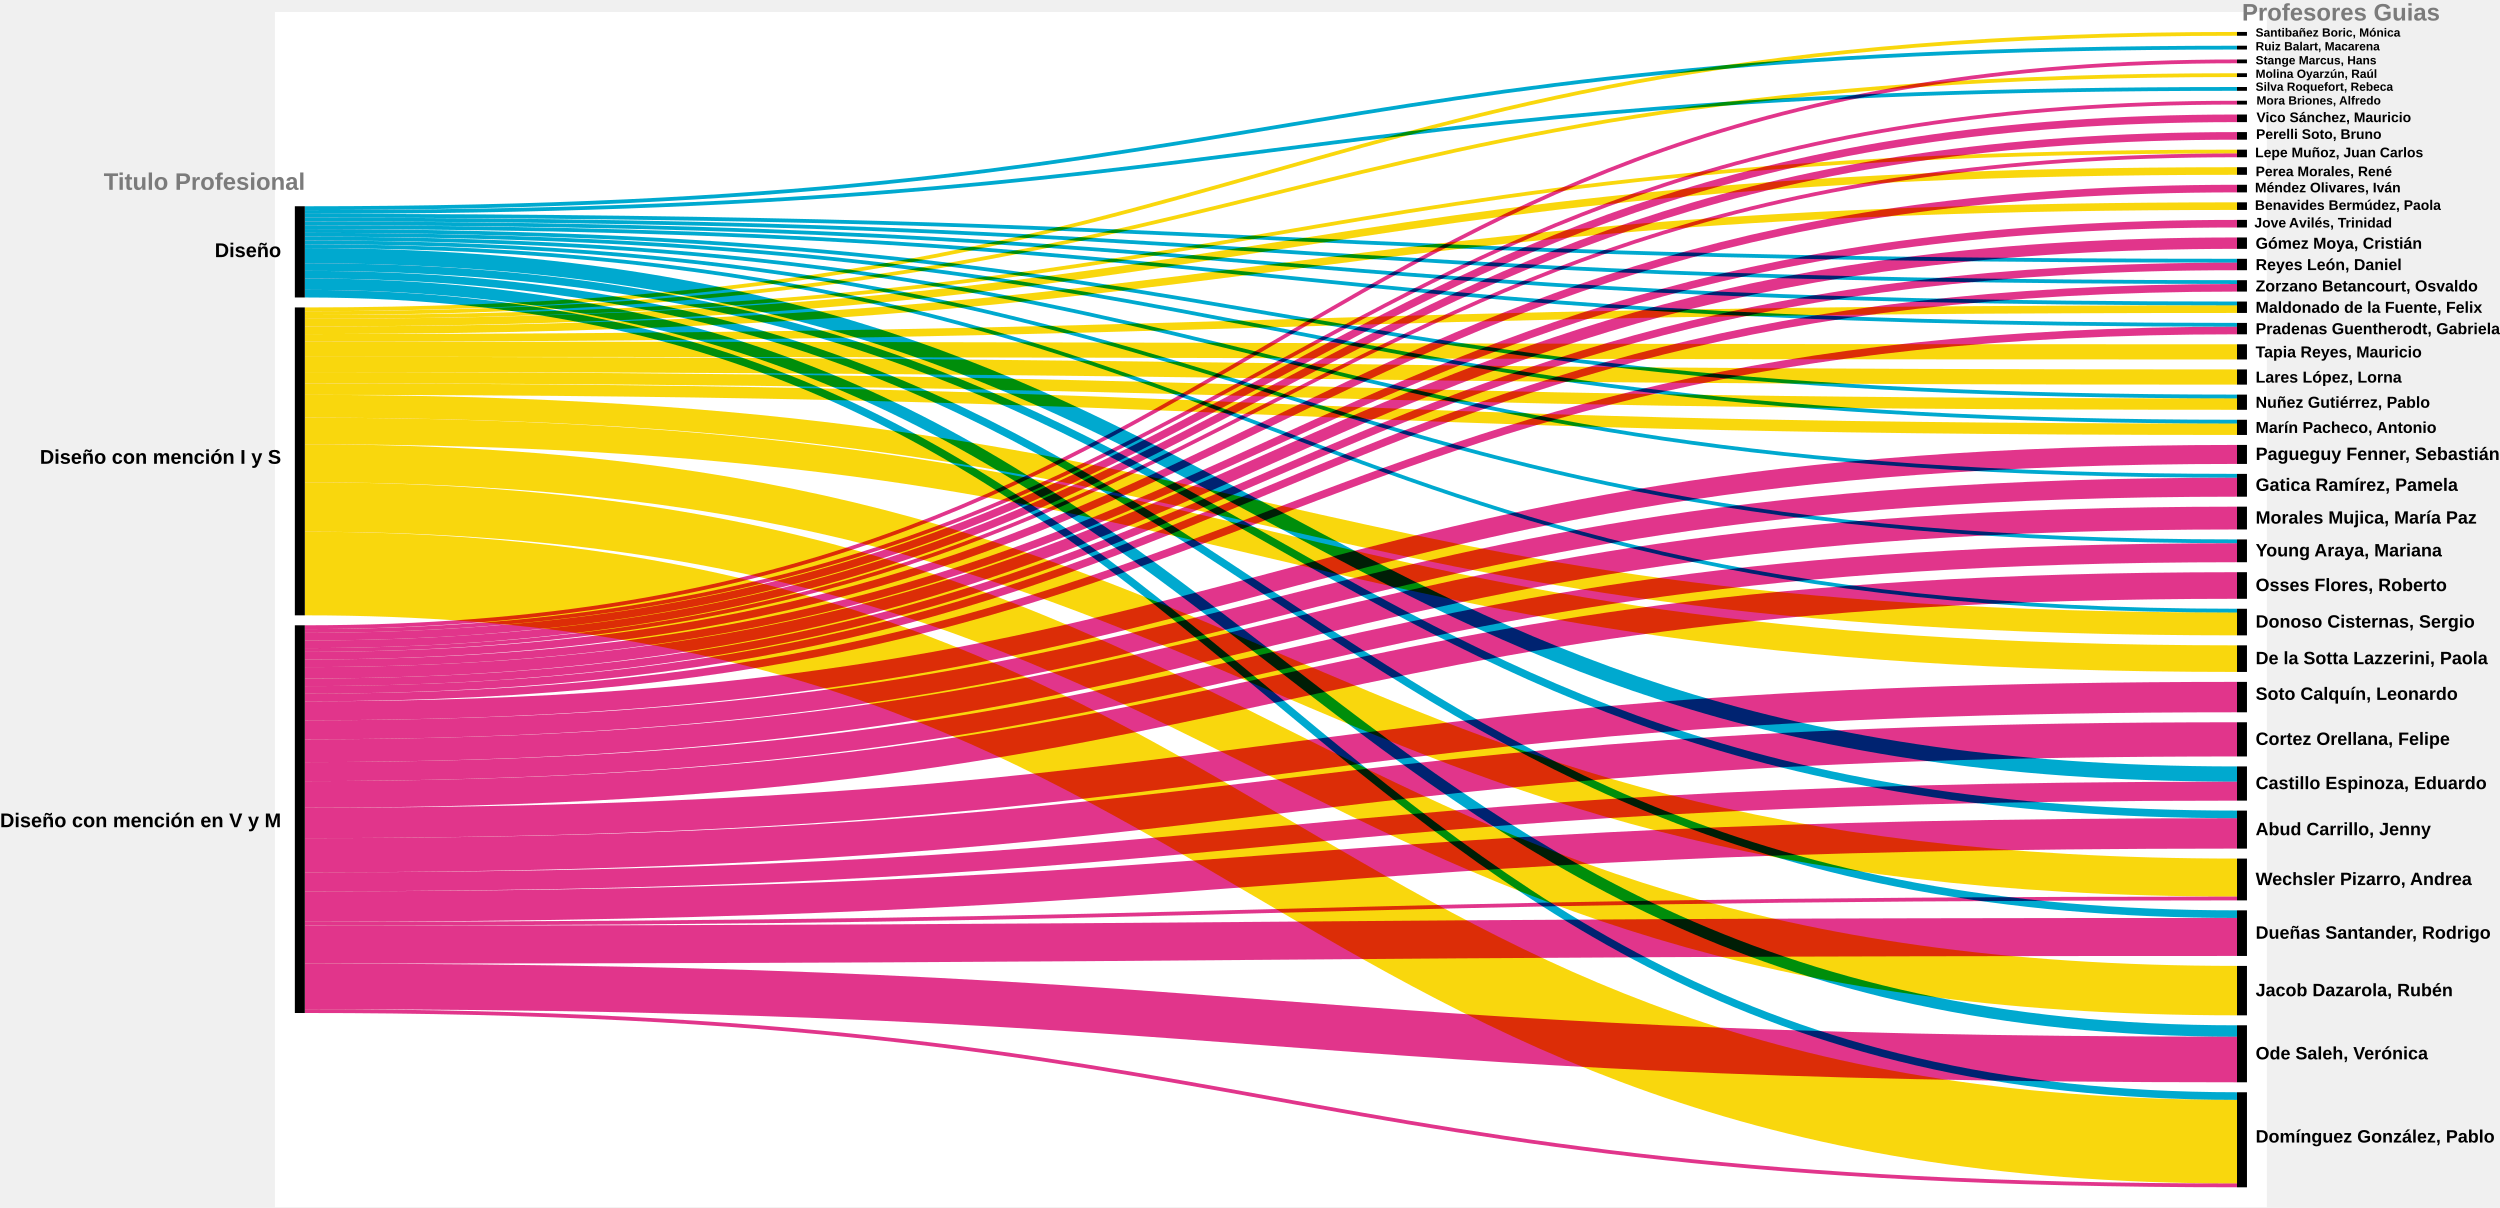
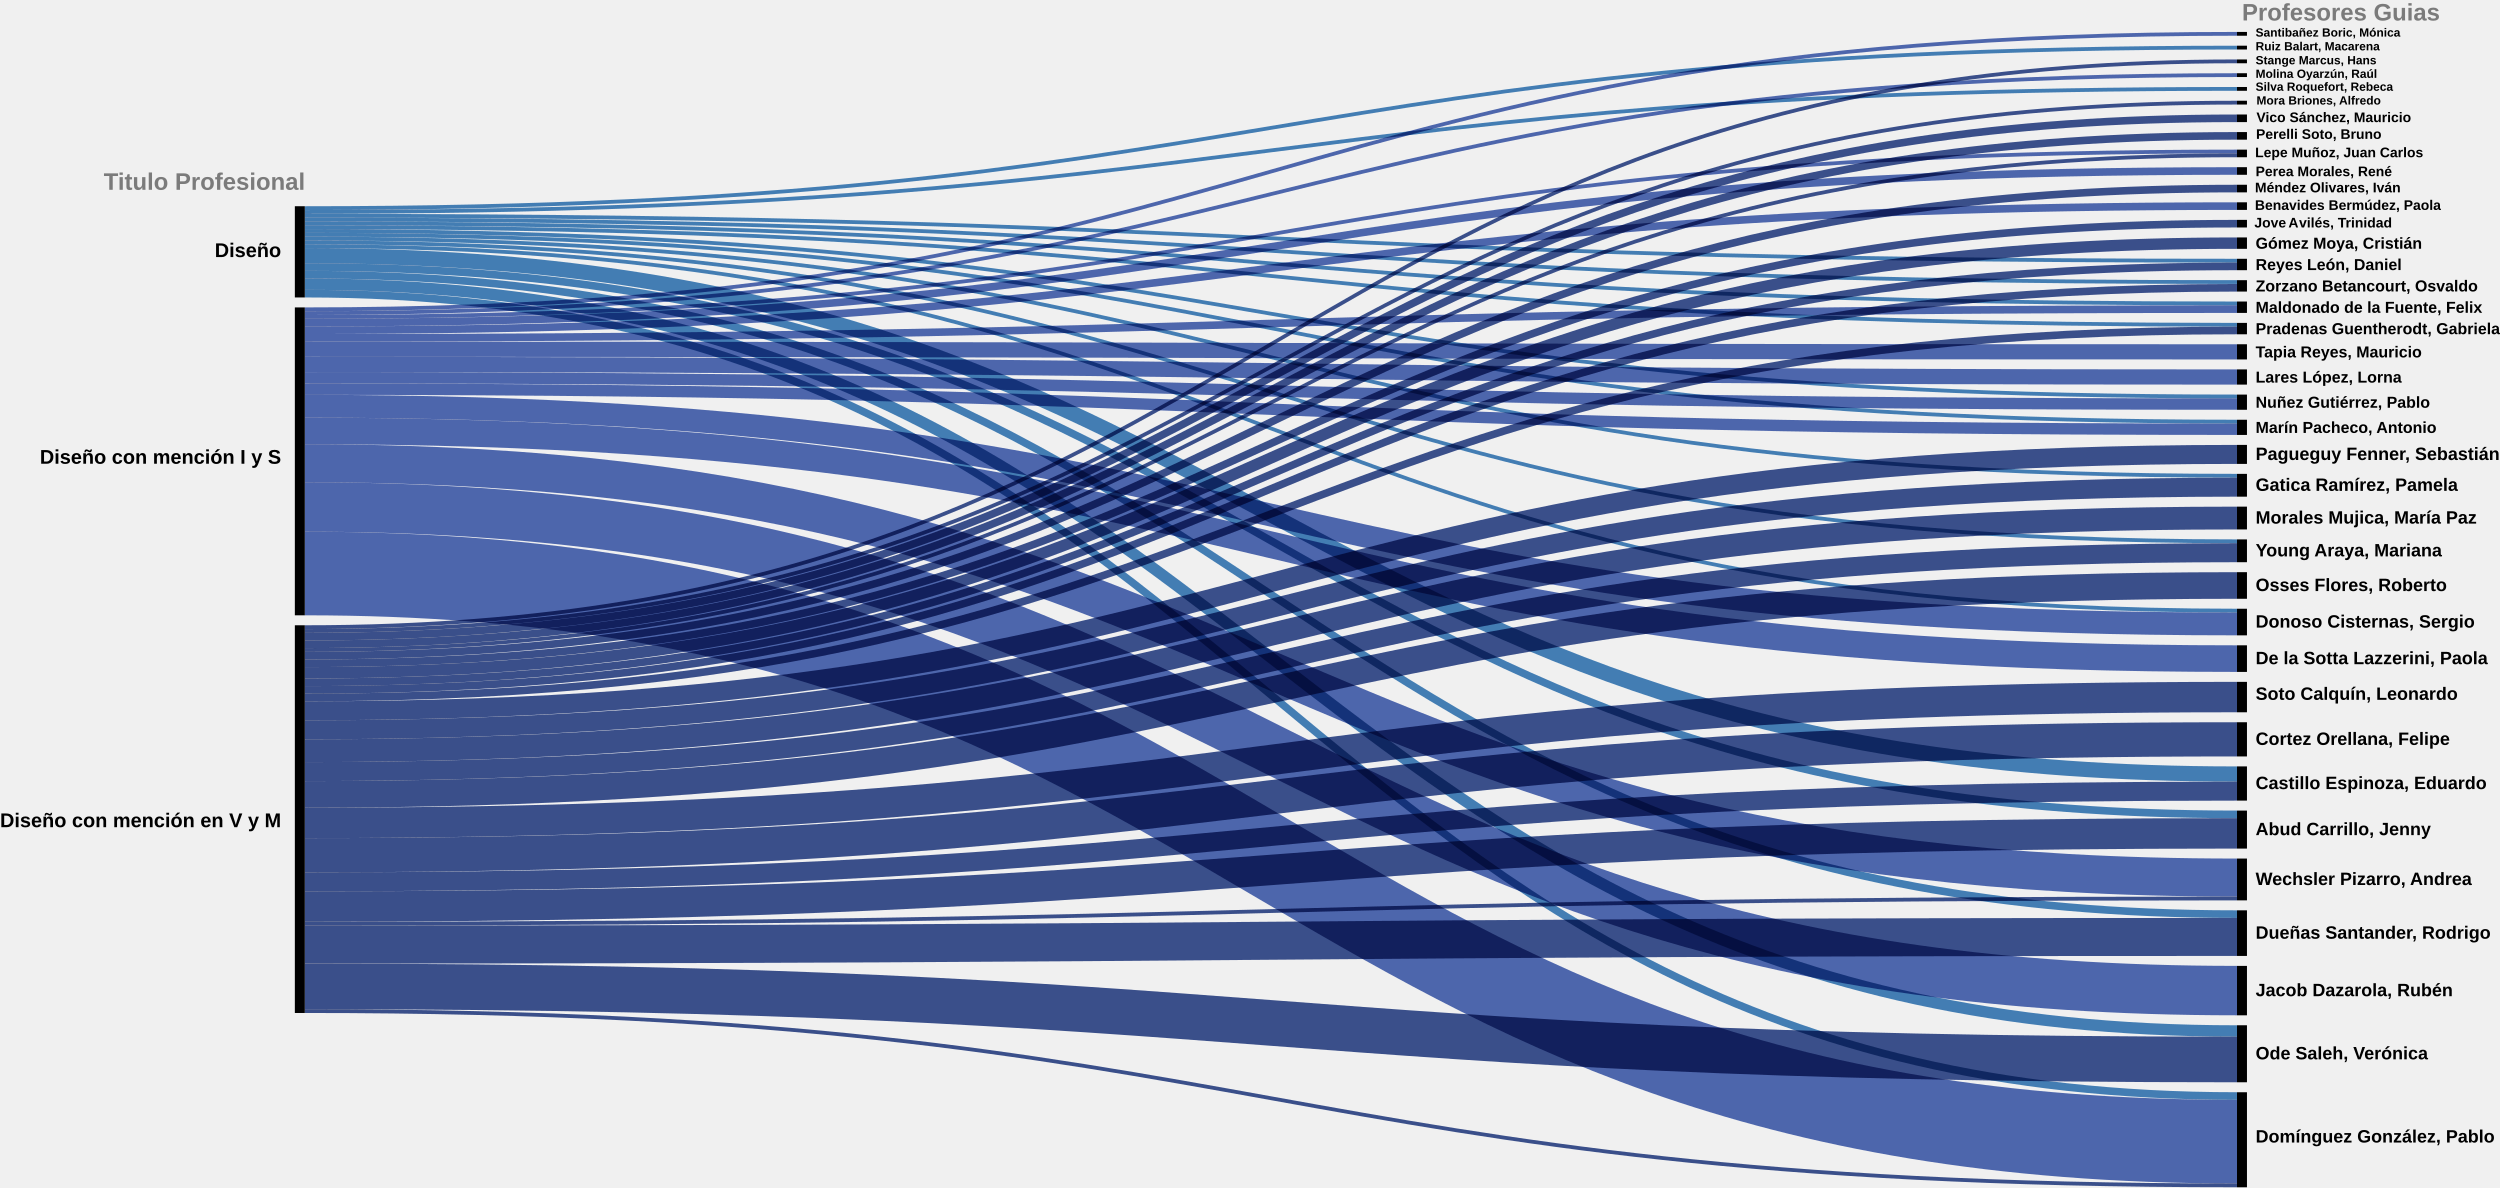
- <svg xmlns="http://www.w3.org/2000/svg" viewBox="0 0 1255.05 606.04">
+ <svg xmlns="http://www.w3.org/2000/svg" viewBox="0 0 1255.05 596.04">
  <defs>
    <style>
-       .cls-1 {
-         letter-spacing: -.02em;
-       }
- 
-       .cls-2, .cls-3, .cls-4, .cls-5, .cls-6, .cls-7, .cls-8, .cls-9, .cls-10, .cls-11, .cls-12, .cls-13, .cls-14, .cls-15, .cls-16, .cls-17, .cls-18, .cls-19, .cls-20, .cls-21, .cls-22, .cls-23, .cls-24 {
+       .cls-1, .cls-2, .cls-3, .cls-4, .cls-5, .cls-6, .cls-7, .cls-8, .cls-9, .cls-10, .cls-11, .cls-12, .cls-13, .cls-14, .cls-15, .cls-16, .cls-17, .cls-18, .cls-19, .cls-20, .cls-21, .cls-22, .cls-23 {
        fill: none;
      }

-       .cls-2, .cls-3, .cls-6, .cls-7, .cls-9, .cls-10, .cls-12, .cls-14, .cls-17, .cls-20 {
-         stroke: #e1358b;
-       }
- 
-       .cls-2, .cls-11, .cls-23 {
+       .cls-1, .cls-2, .cls-5, .cls-9, .cls-10, .cls-11, .cls-12, .cls-14, .cls-15, .cls-20 {
+         stroke: #3a4f8a;
+       }
+ 
+       .cls-1, .cls-21 {
+         stroke-width: 19.08px;
+       }
+ 
+       .cls-2, .cls-6, .cls-22 {
        stroke-width: 1.91px;
      }

-       .cls-3, .cls-24 {
-         stroke-width: 19.08px;
-       }
- 
-       .cls-25 {
-         font-size: 8px;
-       }
- 
-       .cls-25, .cls-26, .cls-27, .cls-28, .cls-29, .cls-30 {
-         fill: #000;
-       }
- 
-       .cls-25, .cls-27, .cls-28, .cls-31, .cls-29, .cls-30 {
+       .cls-24 {
+         letter-spacing: -.04em;
+       }
+ 
+       .cls-24, .cls-25, .cls-26, .cls-27, .cls-28, .cls-29, .cls-30, .cls-31, .cls-32, .cls-33, .cls-34, .cls-35, .cls-36, .cls-37, .cls-38, .cls-39, .cls-40, .cls-41 {
+         isolation: isolate;
+       }
+ 
+       .cls-24, .cls-25, .cls-26, .cls-27, .cls-28, .cls-29, .cls-30, .cls-31, .cls-32, .cls-33, .cls-34, .cls-35, .cls-36, .cls-37, .cls-38, .cls-39, .cls-41 {
        font-family: Arial-BoldMT, Arial;
        font-weight: 700;
      }

-       .cls-25, .cls-27, .cls-28, .cls-31, .cls-29, .cls-30, .cls-32 {
-         isolation: isolate;
-       }
- 
-       .cls-4, .cls-8, .cls-13, .cls-15, .cls-18, .cls-21, .cls-22, .cls-23, .cls-24 {
-         stroke: #f9d70d;
-       }
- 
-       .cls-4, .cls-16 {
-         stroke-width: 7.63px;
-       }
- 
-       .cls-5, .cls-11, .cls-16, .cls-19 {
-         stroke: #00a9cf;
-       }
- 
-       .cls-5, .cls-20, .cls-21 {
-         stroke-width: 5.72px;
-       }
- 
-       .cls-6 {
-         stroke-width: 15.27px;
-       }
- 
-       .cls-7, .cls-8, .cls-19 {
+       .cls-24, .cls-25, .cls-27, .cls-28, .cls-29, .cls-42, .cls-30, .cls-31, .cls-33, .cls-34, .cls-35, .cls-36, .cls-37, .cls-38, .cls-39, .cls-41 {
+         fill: #000;
+       }
+ 
+       .cls-24, .cls-33 {
+         font-size: 6px;
+       }
+ 
+       .cls-3, .cls-7, .cls-8, .cls-13, .cls-16, .cls-18, .cls-19, .cls-21, .cls-22 {
+         stroke: #4d66ac;
+       }
+ 
+       .cls-3, .cls-14, .cls-17 {
        stroke-width: 3.82px;
      }

-       .cls-33 {
-         mix-blend-mode: multiply;
-       }
- 
-       .cls-9, .cls-18 {
-         stroke-width: 11.45px;
-       }
- 
-       .cls-10 {
-         stroke-width: 9.54px;
-       }
- 
-       .cls-12, .cls-13 {
-         stroke-width: 13.36px;
-       }
- 
-       .cls-34 {
-         letter-spacing: -.04em;
-       }
- 
-       .cls-26, .cls-35 {
-         stroke-width: 0px;
-       }
- 
-       .cls-36 {
-         letter-spacing: -.07em;
-       }
- 
-       .cls-27 {
+       .cls-25 {
+         letter-spacing: -.08em;
+       }
+ 
+       .cls-25, .cls-30, .cls-35, .cls-37 {
        font-size: 7px;
      }

-       .cls-28 {
-         font-size: 10px;
-       }
- 
-       .cls-37 {
-         letter-spacing: -.06em;
-       }
- 
-       .cls-31 {
+       .cls-26, .cls-32 {
        fill: #7b7b7b;
        font-size: 12px;
      }

-       .cls-14 {
+       .cls-26, .cls-37 {
+         letter-spacing: -.02em;
+       }
+ 
+       .cls-27 {
+         letter-spacing: -.04em;
+       }
+ 
+       .cls-27, .cls-28, .cls-38 {
+         font-size: 8px;
+       }
+ 
+       .cls-4, .cls-5, .cls-13 {
+         stroke-width: 5.72px;
+       }
+ 
+       .cls-4, .cls-6, .cls-17, .cls-23 {
+         stroke: #437db3;
+       }
+ 
+       .cls-7, .cls-10 {
+         stroke-width: 11.45px;
+       }
+ 
+       .cls-8, .cls-11 {
+         stroke-width: 13.36px;
+       }
+ 
+       .cls-9 {
+         stroke-width: 9.54px;
+       }
+ 
+       .cls-43 {
+         mix-blend-mode: multiply;
+       }
+ 
+       .cls-29 {
+         letter-spacing: -.04em;
+       }
+ 
+       .cls-29, .cls-34, .cls-36, .cls-39, .cls-41 {
+         font-size: 9px;
+       }
+ 
+       .cls-42 {
+         stroke-width: 0px;
+       }
+ 
+       .cls-31 {
+         font-size: 10px;
+       }
+ 
+       .cls-12 {
+         stroke-width: 22.9px;
+       }
+ 
+       .cls-34 {
+         letter-spacing: -.09em;
+       }
+ 
+       .cls-35 {
+         letter-spacing: -.06em;
+       }
+ 
+       .cls-15 {
+         stroke-width: 15.27px;
+       }
+ 
+       .cls-16, .cls-23 {
+         stroke-width: 7.63px;
+       }
+ 
+       .cls-36 {
+         letter-spacing: -.02em;
+       }
+ 
+       .cls-18 {
+         stroke-width: 24.81px;
+       }
+ 
+       .cls-38 {
+         letter-spacing: -.07em;
+       }
+ 
+       .cls-19 {
+         stroke-width: 41.98px;
+       }
+ 
+       .cls-20 {
        stroke-width: 17.17px;
      }

-       .cls-15 {
-         stroke-width: 24.81px;
-       }
- 
-       .cls-29 {
-         font-size: 6px;
-       }
- 
-       .cls-17 {
-         stroke-width: 22.9px;
-       }
- 
-       .cls-30 {
-         font-size: 9px;
-       }
- 
-       .cls-35 {
-         fill: #fff;
-       }
- 
-       .cls-22 {
-         stroke-width: 41.98px;
+       .cls-41 {
+         letter-spacing: -.06em;
      }
    </style>
  </defs>
-   <g class="cls-32">
+   <g class="cls-40">
    <g id="Capa_1" data-name="Capa 1">
-       <rect id="background" class="cls-35" x="138.02" y="6.04" width="1000" height="600" />
      <g>
-         <rect class="cls-26" x="1123.02" y="16.04" width="5" height="1.91" />
-         <rect class="cls-26" x="1123.02" y="22.95" width="5" height="1.91" />
-         <rect class="cls-26" x="1123.02" y="29.86" width="5" height="1.91" />
-         <rect class="cls-26" x="1123.02" y="36.77" width="5" height="1.91" />
-         <rect class="cls-26" x="1123.02" y="43.68" width="5" height="1.91" />
-         <rect class="cls-26" x="1123.02" y="50.58" width="5" height="1.91" />
-         <rect class="cls-26" x="1123.02" y="57.49" width="5" height="3.82" />
-         <rect class="cls-26" x="1123.02" y="66.31" width="5" height="3.82" />
-         <rect class="cls-26" x="1123.02" y="75.13" width="5" height="3.82" />
-         <rect class="cls-26" x="1123.02" y="83.94" width="5" height="3.82" />
-         <rect class="cls-26" x="1123.02" y="92.76" width="5" height="3.82" />
-         <rect class="cls-26" x="1123.02" y="101.57" width="5" height="3.82" />
-         <rect class="cls-26" x="1123.02" y="110.39" width="5" height="3.82" />
-         <rect class="cls-26" x="1123.02" y="119.21" width="5" height="5.72" />
-         <rect class="cls-26" x="1123.02" y="129.93" width="5" height="5.72" />
-         <rect class="cls-26" x="1123.02" y="140.66" width="5" height="5.72" />
-         <rect class="cls-26" x="1123.02" y="151.38" width="5" height="5.72" />
-         <rect class="cls-26" x="1123.02" y="162.11" width="5" height="5.72" />
-         <rect class="cls-26" x="1123.02" y="172.83" width="5" height="7.63" />
-         <rect class="cls-26" x="1123.02" y="185.46" width="5" height="7.63" />
-         <rect class="cls-26" x="1123.02" y="198.1" width="5" height="7.63" />
-         <rect class="cls-26" x="1123.02" y="210.73" width="5" height="7.63" />
-         <rect class="cls-26" x="1123.02" y="223.36" width="5" height="9.54" />
-         <rect class="cls-26" x="1123.02" y="237.9" width="5" height="11.45" />
-         <rect class="cls-26" x="1123.02" y="254.35" width="5" height="11.45" />
-         <rect class="cls-26" x="1123.02" y="270.8" width="5" height="11.45" />
-         <rect class="cls-26" x="1123.02" y="287.25" width="5" height="13.36" />
-         <rect class="cls-26" x="1123.02" y="305.61" width="5" height="13.36" />
-         <rect class="cls-26" x="1123.02" y="323.97" width="5" height="13.36" />
-         <rect class="cls-26" x="1123.02" y="342.32" width="5" height="15.27" />
-         <rect class="cls-26" x="1123.02" y="362.59" width="5" height="17.17" />
-         <rect class="cls-26" x="1123.02" y="384.76" width="5" height="17.17" />
-         <rect class="cls-26" x="1123.02" y="406.94" width="5" height="19.08" />
-         <rect class="cls-26" x="1123.02" y="431.02" width="5" height="20.99" />
-         <rect class="cls-26" x="1123.02" y="457.01" width="5" height="22.9" />
-         <rect class="cls-26" x="1123.02" y="484.91" width="5" height="24.81" />
-         <rect class="cls-26" x="1123.02" y="514.71" width="5" height="28.62" />
-         <rect class="cls-26" x="148.02" y="103.54" width="5" height="45.8" />
-         <rect class="cls-26" x="1123.02" y="548.34" width="5" height="47.71" />
-         <rect class="cls-26" x="148.02" y="154.34" width="5" height="154.57" />
-         <rect class="cls-26" x="148.02" y="313.91" width="5" height="194.64" />
-       </g>
-       <g class="cls-33">
-         <path class="cls-14" d="M153.02,429.35c485,0,485-58.18,970-58.18" />
-       </g>
-       <g class="cls-33">
-         <path class="cls-7" d="M153.02,319.63c485,0,485-260.23,970-260.23" />
-       </g>
-       <g class="cls-33">
-         <path class="cls-5" d="M153.02,142.66c485,0,485,374.92,970,374.92" />
-       </g>
-       <g class="cls-33">
-         <path class="cls-4" d="M153.02,175.33c485,0,485,1.32,970,1.32" />
-       </g>
-       <g class="cls-33">
-         <path class="cls-4" d="M153.02,182.96c485,0,485,6.32,970,6.32" />
-       </g>
-       <g class="cls-33">
-         <path class="cls-20" d="M153.02,337.76c485,0,485-215.69,970-215.69" />
-       </g>
-       <g class="cls-33">
-         <path class="cls-2" d="M153.02,507.59c485,0,485,87.5,970,87.5" />
-       </g>
-       <g class="cls-33">
-         <path class="cls-12" d="M153.02,398.82c485,0,485-104.89,970-104.89" />
-       </g>
-       <g class="cls-33">
-         <path class="cls-22" d="M153.02,287.92c485,0,485,285.23,970,285.23" />
-       </g>
-       <g class="cls-33">
-         <path class="cls-15" d="M153.02,254.52c485,0,485,242.79,970,242.79" />
-       </g>
-       <g class="cls-33">
-         <path class="cls-24" d="M153.02,232.58c485,0,485,207.98,970,207.98" />
-       </g>
-       <g class="cls-33">
-         <path class="cls-18" d="M153.02,203.95c485,0,485,109.29,970,109.29" />
-       </g>
-       <g class="cls-33">
-         <path class="cls-17" d="M153.02,495.19c485,0,485,36.7,970,36.7" />
-       </g>
-       <g class="cls-33">
-         <path class="cls-10" d="M153.02,442.71c485,0,485-45.54,970-45.54" />
-       </g>
-       <g class="cls-33">
-         <path class="cls-3" d="M153.02,474.2c485,0,485-3.83,970-3.83" />
-       </g>
-       <g class="cls-33">
-         <path class="cls-16" d="M153.02,128.35c485,0,485,260.23,970,260.23" />
-       </g>
-       <g class="cls-33">
-         <path class="cls-6" d="M153.02,455.11c485,0,485-36.73,970-36.73" />
-       </g>
-       <g class="cls-33">
-         <path class="cls-7" d="M153.02,323.45c485,0,485-255.23,970-255.23" />
-       </g>
-       <g class="cls-33">
-         <path class="cls-19" d="M153.02,134.07c485,0,485,274.77,970,274.77" />
-       </g>
-       <g class="cls-33">
-         <path class="cls-11" d="M153.02,108.31c485,0,485,22.57,970,22.57" />
-       </g>
-       <g class="cls-33">
-         <path class="cls-19" d="M153.02,147.43c485,0,485,402.81,970,402.81" />
-       </g>
-       <g class="cls-33">
-         <path class="cls-2" d="M153.02,326.31c485,0,485-248.32,970-248.32" />
-       </g>
-       <g class="cls-33">
-         <path class="cls-21" d="M153.02,189.64c485,0,485,13.22,970,13.22" />
-       </g>
-       <g class="cls-33">
-         <path class="cls-11" d="M153.02,115.95c485,0,485,83.1,970,83.1" />
-       </g>
-       <g class="cls-33">
-         <path class="cls-13" d="M153.02,216.36c485,0,485,114.29,970,114.29" />
-       </g>
-       <g class="cls-33">
-         <path class="cls-7" d="M153.02,346.35c485,0,485-201.87,970-201.87" />
-       </g>
-       <g class="cls-33">
-         <path class="cls-10" d="M153.02,366.38c485,0,485-121.8,970-121.8" />
-       </g>
-       <g class="cls-33">
-         <path class="cls-6" d="M153.02,413.13c485,0,485-63.18,970-63.18" />
-       </g>
-       <g class="cls-33">
-         <path class="cls-11" d="M153.02,119.76c485,0,485,119.09,970,119.09" />
-       </g>
-       <g class="cls-33">
-         <path class="cls-9" d="M153.02,376.88c485,0,485-116.8,970-116.8" />
-       </g>
-       <g class="cls-33">
-         <path class="cls-7" d="M153.02,342.53c485,0,485-208.78,970-208.78" />
-       </g>
-       <g class="cls-33">
-         <path class="cls-23" d="M153.02,159.11c485,0,485-83.03,970-83.03" />
-       </g>
-       <g class="cls-33">
-         <path class="cls-19" d="M153.02,137.89c485,0,485,321.03,970,321.03" />
-       </g>
-       <g class="cls-33">
-         <path class="cls-23" d="M153.02,155.29c485,0,485-138.3,970-138.3" />
-       </g>
-       <g class="cls-33">
-         <path class="cls-10" d="M153.02,387.37c485,0,485-109.89,970-109.89" />
-       </g>
-       <g class="cls-33">
-         <path class="cls-11" d="M153.02,104.5c485,0,485-80.59,970-80.59" />
-       </g>
-       <g class="cls-33">
-         <path class="cls-2" d="M153.02,314.86c485,0,485-284.05,970-284.05" />
-       </g>
-       <g class="cls-33">
-         <path class="cls-8" d="M153.02,169.61c485,0,485-14.41,970-14.41" />
-       </g>
-       <g class="cls-33">
-         <path class="cls-10" d="M153.02,356.84c485,0,485-128.71,970-128.71" />
-       </g>
-       <g class="cls-33">
-         <path class="cls-11" d="M153.02,110.22c485,0,485,31.39,970,31.39" />
-       </g>
-       <g class="cls-33">
-         <path class="cls-11" d="M153.02,114.04c485,0,485,49.02,970,49.02" />
-       </g>
-       <g class="cls-33">
-         <path class="cls-23" d="M153.02,157.2c485,0,485-119.48,970-119.48" />
-       </g>
-       <g class="cls-33">
-         <path class="cls-7" d="M153.02,350.16c485,0,485-184.24,970-184.24" />
-       </g>
-       <g class="cls-33">
-         <path class="cls-11" d="M153.02,121.67c485,0,485,150.08,970,150.08" />
-       </g>
-       <g class="cls-33">
-         <path class="cls-8" d="M153.02,161.97c485,0,485-76.12,970-76.12" />
-       </g>
-       <g class="cls-33">
-         <path class="cls-11" d="M153.02,112.13c485,0,485,40.21,970,40.21" />
-       </g>
-       <g class="cls-33">
-         <path class="cls-2" d="M153.02,463.7c485,0,485-12.64,970-12.64" />
-       </g>
-       <g class="cls-33">
-         <path class="cls-7" d="M153.02,329.17c485,0,485-234.5,970-234.5" />
-       </g>
-       <g class="cls-33">
-         <path class="cls-21" d="M153.02,195.37c485,0,485,20.13,970,20.13" />
-       </g>
-       <g class="cls-33">
-         <path class="cls-11" d="M153.02,117.85c485,0,485,93.83,970,93.83" />
-       </g>
-       <g class="cls-33">
-         <path class="cls-8" d="M153.02,165.79c485,0,485-62.31,970-62.31" />
-       </g>
-       <g class="cls-33">
-         <path class="cls-7" d="M153.02,332.99c485,0,485-220.69,970-220.69" />
-       </g>
-       <g class="cls-33">
-         <path class="cls-11" d="M153.02,123.58c485,0,485,182.98,970,182.98" />
-       </g>
-       <g class="cls-33">
-         <path class="cls-11" d="M153.02,106.41c485,0,485-61.78,970-61.78" />
-       </g>
-       <g class="cls-33">
-         <path class="cls-2" d="M153.02,316.77c485,0,485-265.23,970-265.23" />
-       </g>
-       <g class="cls-32">
-         <text class="cls-29" transform="translate(1132.35 18.38)">
-           <tspan x="0" y="0">Santibañez Boric, Mónica</tspan>
+         <rect class="cls-42" x="1123.02" y="16.03" width="5" height="1.91" />
+         <rect class="cls-42" x="1123.02" y="22.94" width="5" height="1.91" />
+         <rect class="cls-42" x="1123.02" y="29.85" width="5" height="1.91" />
+         <rect class="cls-42" x="1123.02" y="36.76" width="5" height="1.91" />
+         <rect class="cls-42" x="1123.02" y="43.67" width="5" height="1.91" />
+         <rect class="cls-42" x="1123.02" y="50.57" width="5" height="1.91" />
+         <rect class="cls-42" x="1123.02" y="57.48" width="5" height="3.82" />
+         <rect class="cls-42" x="1123.02" y="66.3" width="5" height="3.82" />
+         <rect class="cls-42" x="1123.02" y="75.12" width="5" height="3.82" />
+         <rect class="cls-42" x="1123.02" y="83.93" width="5" height="3.82" />
+         <rect class="cls-42" x="1123.02" y="92.75" width="5" height="3.82" />
+         <rect class="cls-42" x="1123.02" y="101.56" width="5" height="3.82" />
+         <rect class="cls-42" x="1123.02" y="110.38" width="5" height="3.82" />
+         <rect class="cls-42" x="1123.02" y="119.2" width="5" height="5.72" />
+         <rect class="cls-42" x="1123.02" y="129.92" width="5" height="5.72" />
+         <rect class="cls-42" x="1123.02" y="140.65" width="5" height="5.72" />
+         <rect class="cls-42" x="1123.02" y="151.37" width="5" height="5.72" />
+         <rect class="cls-42" x="1123.02" y="162.1" width="5" height="5.72" />
+         <rect class="cls-42" x="1123.02" y="172.82" width="5" height="7.63" />
+         <rect class="cls-42" x="1123.02" y="185.45" width="5" height="7.63" />
+         <rect class="cls-42" x="1123.02" y="198.09" width="5" height="7.63" />
+         <rect class="cls-42" x="1123.02" y="210.72" width="5" height="7.63" />
+         <rect class="cls-42" x="1123.02" y="223.35" width="5" height="9.54" />
+         <rect class="cls-42" x="1123.02" y="237.89" width="5" height="11.45" />
+         <rect class="cls-42" x="1123.02" y="254.34" width="5" height="11.45" />
+         <rect class="cls-42" x="1123.02" y="270.79" width="5" height="11.45" />
+         <rect class="cls-42" x="1123.02" y="287.24" width="5" height="13.36" />
+         <rect class="cls-42" x="1123.02" y="305.6" width="5" height="13.36" />
+         <rect class="cls-42" x="1123.02" y="323.96" width="5" height="13.36" />
+         <rect class="cls-42" x="1123.02" y="342.31" width="5" height="15.27" />
+         <rect class="cls-42" x="1123.02" y="362.58" width="5" height="17.17" />
+         <rect class="cls-42" x="1123.02" y="384.75" width="5" height="17.17" />
+         <rect class="cls-42" x="1123.02" y="406.93" width="5" height="19.08" />
+         <rect class="cls-42" x="1123.02" y="431.01" width="5" height="20.99" />
+         <rect class="cls-42" x="1123.02" y="457" width="5" height="22.9" />
+         <rect class="cls-42" x="1123.02" y="484.9" width="5" height="24.81" />
+         <rect class="cls-42" x="1123.02" y="514.7" width="5" height="28.62" />
+         <rect class="cls-42" x="148.02" y="103.53" width="5" height="45.8" />
+         <rect class="cls-42" x="1123.02" y="548.33" width="5" height="47.71" />
+         <rect class="cls-42" x="148.02" y="154.33" width="5" height="154.57" />
+         <rect class="cls-42" x="148.02" y="313.9" width="5" height="194.64" />
+       </g>
+       <g class="cls-43">
+         <path class="cls-20" d="M153.02,429.34c485,0,485-58.18,970-58.18" />
+       </g>
+       <g class="cls-43">
+         <path class="cls-14" d="M153.02,319.62c485,0,485-260.23,970-260.23" />
+       </g>
+       <g class="cls-43">
+         <path class="cls-4" d="M153.02,142.65c485,0,485,374.92,970,374.92" />
+       </g>
+       <g class="cls-43">
+         <path class="cls-16" d="M153.02,175.32c485,0,485,1.32,970,1.32" />
+       </g>
+       <g class="cls-43">
+         <path class="cls-16" d="M153.02,182.95c485,0,485,6.32,970,6.32" />
+       </g>
+       <g class="cls-43">
+         <path class="cls-5" d="M153.02,337.75c485,0,485-215.69,970-215.69" />
+       </g>
+       <g class="cls-43">
+         <path class="cls-2" d="M153.02,507.58c485,0,485,87.5,970,87.5" />
+       </g>
+       <g class="cls-43">
+         <path class="cls-11" d="M153.02,398.81c485,0,485-104.89,970-104.89" />
+       </g>
+       <g class="cls-43">
+         <path class="cls-19" d="M153.02,287.91c485,0,485,285.23,970,285.23" />
+       </g>
+       <g class="cls-43">
+         <path class="cls-18" d="M153.02,254.51c485,0,485,242.79,970,242.79" />
+       </g>
+       <g class="cls-43">
+         <path class="cls-21" d="M153.02,232.57c485,0,485,207.98,970,207.98" />
+       </g>
+       <g class="cls-43">
+         <path class="cls-7" d="M153.02,203.94c485,0,485,109.29,970,109.29" />
+       </g>
+       <g class="cls-43">
+         <path class="cls-12" d="M153.02,495.18c485,0,485,36.7,970,36.7" />
+       </g>
+       <g class="cls-43">
+         <path class="cls-9" d="M153.02,442.7c485,0,485-45.54,970-45.54" />
+       </g>
+       <g class="cls-43">
+         <path class="cls-1" d="M153.02,474.19c485,0,485-3.83,970-3.83" />
+       </g>
+       <g class="cls-43">
+         <path class="cls-23" d="M153.02,128.34c485,0,485,260.23,970,260.23" />
+       </g>
+       <g class="cls-43">
+         <path class="cls-15" d="M153.02,455.1c485,0,485-36.73,970-36.73" />
+       </g>
+       <g class="cls-43">
+         <path class="cls-14" d="M153.02,323.44c485,0,485-255.23,970-255.23" />
+       </g>
+       <g class="cls-43">
+         <path class="cls-17" d="M153.02,134.06c485,0,485,274.77,970,274.77" />
+       </g>
+       <g class="cls-43">
+         <path class="cls-6" d="M153.02,108.3c485,0,485,22.57,970,22.57" />
+       </g>
+       <g class="cls-43">
+         <path class="cls-17" d="M153.02,147.42c485,0,485,402.81,970,402.81" />
+       </g>
+       <g class="cls-43">
+         <path class="cls-2" d="M153.02,326.3c485,0,485-248.32,970-248.32" />
+       </g>
+       <g class="cls-43">
+         <path class="cls-13" d="M153.02,189.63c485,0,485,13.22,970,13.22" />
+       </g>
+       <g class="cls-43">
+         <path class="cls-6" d="M153.02,115.94c485,0,485,83.1,970,83.1" />
+       </g>
+       <g class="cls-43">
+         <path class="cls-8" d="M153.02,216.35c485,0,485,114.29,970,114.29" />
+       </g>
+       <g class="cls-43">
+         <path class="cls-14" d="M153.02,346.34c485,0,485-201.87,970-201.87" />
+       </g>
+       <g class="cls-43">
+         <path class="cls-9" d="M153.02,366.37c485,0,485-121.8,970-121.8" />
+       </g>
+       <g class="cls-43">
+         <path class="cls-15" d="M153.02,413.12c485,0,485-63.18,970-63.18" />
+       </g>
+       <g class="cls-43">
+         <path class="cls-6" d="M153.02,119.75c485,0,485,119.09,970,119.09" />
+       </g>
+       <g class="cls-43">
+         <path class="cls-10" d="M153.02,376.87c485,0,485-116.8,970-116.8" />
+       </g>
+       <g class="cls-43">
+         <path class="cls-14" d="M153.02,342.52c485,0,485-208.78,970-208.78" />
+       </g>
+       <g class="cls-43">
+         <path class="cls-22" d="M153.02,159.1c485,0,485-83.03,970-83.03" />
+       </g>
+       <g class="cls-43">
+         <path class="cls-17" d="M153.02,137.88c485,0,485,321.03,970,321.03" />
+       </g>
+       <g class="cls-43">
+         <path class="cls-22" d="M153.02,155.28c485,0,485-138.3,970-138.3" />
+       </g>
+       <g class="cls-43">
+         <path class="cls-9" d="M153.02,387.36c485,0,485-109.89,970-109.89" />
+       </g>
+       <g class="cls-43">
+         <path class="cls-6" d="M153.02,104.49c485,0,485-80.59,970-80.59" />
+       </g>
+       <g class="cls-43">
+         <path class="cls-2" d="M153.02,314.85c485,0,485-284.05,970-284.05" />
+       </g>
+       <g class="cls-43">
+         <path class="cls-3" d="M153.02,169.6c485,0,485-14.41,970-14.41" />
+       </g>
+       <g class="cls-43">
+         <path class="cls-9" d="M153.02,356.83c485,0,485-128.71,970-128.71" />
+       </g>
+       <g class="cls-43">
+         <path class="cls-6" d="M153.02,110.21c485,0,485,31.39,970,31.39" />
+       </g>
+       <g class="cls-43">
+         <path class="cls-6" d="M153.02,114.03c485,0,485,49.02,970,49.02" />
+       </g>
+       <g class="cls-43">
+         <path class="cls-22" d="M153.02,157.19c485,0,485-119.48,970-119.48" />
+       </g>
+       <g class="cls-43">
+         <path class="cls-14" d="M153.02,350.15c485,0,485-184.24,970-184.24" />
+       </g>
+       <g class="cls-43">
+         <path class="cls-6" d="M153.02,121.66c485,0,485,150.08,970,150.08" />
+       </g>
+       <g class="cls-43">
+         <path class="cls-3" d="M153.02,161.96c485,0,485-76.12,970-76.12" />
+       </g>
+       <g class="cls-43">
+         <path class="cls-6" d="M153.02,112.12c485,0,485,40.21,970,40.21" />
+       </g>
+       <g class="cls-43">
+         <path class="cls-2" d="M153.02,463.69c485,0,485-12.64,970-12.64" />
+       </g>
+       <g class="cls-43">
+         <path class="cls-14" d="M153.02,329.16c485,0,485-234.5,970-234.5" />
+       </g>
+       <g class="cls-43">
+         <path class="cls-13" d="M153.02,195.36c485,0,485,20.13,970,20.13" />
+       </g>
+       <g class="cls-43">
+         <path class="cls-6" d="M153.02,117.84c485,0,485,93.83,970,93.83" />
+       </g>
+       <g class="cls-43">
+         <path class="cls-3" d="M153.02,165.78c485,0,485-62.31,970-62.31" />
+       </g>
+       <g class="cls-43">
+         <path class="cls-14" d="M153.02,332.98c485,0,485-220.69,970-220.69" />
+       </g>
+       <g class="cls-43">
+         <path class="cls-6" d="M153.02,123.57c485,0,485,182.98,970,182.98" />
+       </g>
+       <g class="cls-43">
+         <path class="cls-6" d="M153.02,106.4c485,0,485-61.78,970-61.78" />
+       </g>
+       <g class="cls-43">
+         <path class="cls-2" d="M153.02,316.76c485,0,485-265.23,970-265.23" />
+       </g>
+       <g class="cls-40">
+         <g class="cls-40">
+           <text class="cls-33" transform="translate(1132.35 18.37)">
+             <tspan x="0" y="0">Santibañez Boric, Mónica</tspan>
+           </text>
+         </g>
+       </g>
+       <g class="cls-40">
+         <g class="cls-40">
+           <text class="cls-33" transform="translate(1132.35 25.28)">
+             <tspan x="0" y="0">Ruiz Balart, Macarena</tspan>
+           </text>
+         </g>
+       </g>
+       <g class="cls-40">
+         <g class="cls-40">
+           <text class="cls-33" transform="translate(1132.35 32.28)">
+             <tspan x="0" y="0">Stange Marcus, Hans</tspan>
+           </text>
+         </g>
+       </g>
+       <g class="cls-40">
+         <g class="cls-40">
+           <text class="cls-33" transform="translate(1132.35 39.09)">
+             <tspan x="0" y="0">Molina Oyarzún, Raúl</tspan>
+           </text>
+         </g>
+       </g>
+       <g class="cls-40">
+         <g class="cls-40">
+           <text class="cls-33" transform="translate(1132.35 45.57)">
+             <tspan x="0" y="0">Silva Roquefort, Rebeca</tspan>
+           </text>
+         </g>
+       </g>
+       <g class="cls-40">
+         <g class="cls-40">
+           <text class="cls-33" transform="translate(1132.79 52.48)">
+             <tspan x="0" y="0">Mora Briones,</tspan>
+           </text>
+           <text class="cls-24" transform="translate(1172.8 52.48)">
+             <tspan x="0" y="0"> </tspan>
+           </text>
+           <text class="cls-33" transform="translate(1174.24 52.48)">
+             <tspan x="0" y="0">Alfredo</tspan>
+           </text>
+         </g>
+       </g>
+       <g class="cls-40">
+         <g class="cls-40">
+           <text class="cls-37" transform="translate(1132.77 61.3)">
+             <tspan x="0" y="0">V</tspan>
+           </text>
+           <text class="cls-30" transform="translate(1137.31 61.3)">
+             <tspan x="0" y="0">ico Sánchez, Mauricio</tspan>
+           </text>
+         </g>
+       </g>
+       <g class="cls-40">
+         <g class="cls-40">
+           <text class="cls-30" transform="translate(1132.56 69.73)">
+             <tspan x="0" y="0">Perelli Soto, Bruno</tspan>
+           </text>
+         </g>
+       </g>
+       <g class="cls-40">
+         <g class="cls-40">
+           <text class="cls-30" transform="translate(1132.11 78.93)">
+             <tspan x="0" y="0">Lepe Muñoz, Juan Carlos</tspan>
+           </text>
+         </g>
+       </g>
+       <g class="cls-40">
+         <g class="cls-40">
+           <text class="cls-30" transform="translate(1132.35 88.45)">
+             <tspan x="0" y="0">Perea Morales, René</tspan>
+           </text>
+         </g>
+       </g>
+       <g class="cls-40">
+         <g class="cls-40">
+           <text class="cls-30" transform="translate(1132.03 96.56)">
+             <tspan x="0" y="0">Méndez Olivares, Iván</tspan>
+           </text>
+         </g>
+       </g>
+       <g class="cls-40">
+         <g class="cls-40">
+           <text class="cls-30" transform="translate(1132.01 105.38)">
+             <tspan x="0" y="0">Benavides Bermúdez, Paola</tspan>
+           </text>
+         </g>
+       </g>
+       <g class="cls-40">
+         <g class="cls-40">
+           <text class="cls-30" transform="translate(1131.73 114.2)">
+             <tspan x="0" y="0">Jove</tspan>
+           </text>
+           <text class="cls-25" transform="translate(1147.69 114.2)">
+             <tspan x="0" y="0" xml:space="preserve"> A</tspan>
+           </text>
+           <text class="cls-30" transform="translate(1154.17 114.2)">
+             <tspan x="0" y="0">vilés, </tspan>
+           </text>
+           <text class="cls-35" transform="translate(1173.62 114.2)">
+             <tspan x="0" y="0">T</tspan>
+           </text>
+           <text class="cls-30" transform="translate(1177.51 114.2)">
+             <tspan x="0" y="0">rinidad</tspan>
+           </text>
+         </g>
+       </g>
+       <g class="cls-40">
+         <g class="cls-40">
+           <text class="cls-28" transform="translate(1132.35 124.86)">
+             <tspan x="0" y="0">Gómez Moya, Cristián</tspan>
+           </text>
+         </g>
+       </g>
+       <g class="cls-40">
+         <g class="cls-40">
+           <text class="cls-28" transform="translate(1132.35 135.58)">
+             <tspan x="0" y="0">Reyes León, Daniel</tspan>
+           </text>
+         </g>
+       </g>
+       <g class="cls-40">
+         <g class="cls-40">
+           <text class="cls-28" transform="translate(1132.35 146.31)">
+             <tspan x="0" y="0">Zorzano Betancourt, Osvaldo</tspan>
+           </text>
+         </g>
+       </g>
+       <g class="cls-40">
+         <g class="cls-40">
+           <text class="cls-28" transform="translate(1132.35 157.03)">
+             <tspan x="0" y="0">Maldonado de la Fuente, Felix</tspan>
+           </text>
+         </g>
+       </g>
+       <g class="cls-40">
+         <g class="cls-40">
+           <text class="cls-28" transform="translate(1132.35 167.76)">
+             <tspan x="0" y="0">Pradenas Guentherodt, Gabriela</tspan>
+           </text>
+         </g>
+       </g>
+       <g class="cls-40">
+         <g class="cls-40">
+           <text class="cls-38" transform="translate(1132.35 179.43)">
+             <tspan x="0" y="0">T</tspan>
+           </text>
+           <text class="cls-28" transform="translate(1136.64 179.43)">
+             <tspan x="0" y="0">apia Reyes, Mauricio</tspan>
+           </text>
+         </g>
+       </g>
+       <g class="cls-40">
+         <g class="cls-40">
+           <text class="cls-28" transform="translate(1132.35 192.07)">
+             <tspan x="0" y="0">Lares López, Lorna</tspan>
+           </text>
+         </g>
+       </g>
+       <g class="cls-40">
+         <g class="cls-40">
+           <text class="cls-28" transform="translate(1132.35 204.7)">
+             <tspan x="0" y="0">Nuñez Gutiérrez, Pablo</tspan>
+           </text>
+         </g>
+       </g>
+       <g class="cls-40">
+         <g class="cls-40">
+           <text class="cls-28" transform="translate(1132.35 217.33)">
+             <tspan x="0" y="0">Marín Pacheco,</tspan>
+           </text>
+           <text class="cls-27" transform="translate(1191.04 217.33)">
+             <tspan x="0" y="0"> </tspan>
+           </text>
+           <text class="cls-28" transform="translate(1192.96 217.33)">
+             <tspan x="0" y="0">Antonio</tspan>
+           </text>
+         </g>
+       </g>
+       <g class="cls-40">
+         <g class="cls-40">
+           <text class="cls-39" transform="translate(1132.35 230.92)">
+             <tspan x="0" y="0">Pagueguy Fenne</tspan>
+           </text>
+           <text class="cls-41" transform="translate(1204.36 230.92)">
+             <tspan x="0" y="0">r</tspan>
+           </text>
+           <text class="cls-39" transform="translate(1207.37 230.92)">
+             <tspan x="0" y="0">, Sebastián</tspan>
+           </text>
+         </g>
+       </g>
+       <g class="cls-40">
+         <g class="cls-40">
+           <text class="cls-39" transform="translate(1132.35 246.42)">
+             <tspan x="0" y="0">Gatica Ramírez, Pamela</tspan>
+           </text>
+         </g>
+       </g>
+       <g class="cls-40">
+         <g class="cls-40">
+           <text class="cls-39" transform="translate(1132.35 262.86)">
+             <tspan x="0" y="0">Morales Mujica, María Paz</tspan>
+           </text>
+         </g>
+       </g>
+       <g class="cls-40">
+         <g class="cls-40">
+           <text class="cls-34" transform="translate(1132.36 279.31)">
+             <tspan x="0" y="0">Y</tspan>
+           </text>
+           <text class="cls-39" transform="translate(1137.69 279.31)">
+             <tspan x="0" y="0">oung</tspan>
+           </text>
+           <text class="cls-29" transform="translate(1159.69 279.31)">
+             <tspan x="0" y="0"> </tspan>
+           </text>
+           <text class="cls-39" transform="translate(1161.85 279.31)">
+             <tspan x="0" y="0">Araya, Mariana</tspan>
+           </text>
+         </g>
+       </g>
+       <g class="cls-40">
+         <g class="cls-40">
+           <text class="cls-39" transform="translate(1132.35 296.72)">
+             <tspan x="0" y="0">Osses Flores, Roberto</tspan>
+           </text>
+         </g>
+       </g>
+       <g class="cls-40">
+         <g class="cls-40">
+           <text class="cls-39" transform="translate(1132.35 315.07)">
+             <tspan x="0" y="0">Donoso Cisternas, Sergio</tspan>
+           </text>
+         </g>
+       </g>
+       <g class="cls-40">
+         <g class="cls-40">
+           <text class="cls-39" transform="translate(1132.35 333.43)">
+             <tspan x="0" y="0">De la Sotta Lazzerini, Paola</tspan>
+           </text>
+         </g>
+       </g>
+       <g class="cls-40">
+         <g class="cls-40">
+           <text class="cls-39" transform="translate(1132.35 351.33)">
+             <tspan x="0" y="0">Soto Calquín, Leonardo</tspan>
+           </text>
+         </g>
+       </g>
+       <g class="cls-40">
+         <g class="cls-40">
+           <text class="cls-39" transform="translate(1132.35 373.96)">
+             <tspan x="0" y="0">Cortez Orellana, Felipe</tspan>
+           </text>
+         </g>
+       </g>
+       <g class="cls-40">
+         <g class="cls-40">
+           <text class="cls-39" transform="translate(1132.35 396.14)">
+             <tspan x="0" y="0">Castillo Espinoza, Eduardo</tspan>
+           </text>
+         </g>
+       </g>
+       <g class="cls-40">
+         <g class="cls-40">
+           <text class="cls-39" transform="translate(1132.35 419.27)">
+             <tspan x="0" y="0">Abud Carrillo, Jenny</tspan>
+           </text>
+         </g>
+       </g>
+       <g class="cls-40">
+         <g class="cls-40">
+           <text class="cls-36" transform="translate(1132.35 444.3)">
+             <tspan x="0" y="0">W</tspan>
+           </text>
+           <text class="cls-39" transform="translate(1140.68 444.3)">
+             <tspan x="0" y="0">echsler Pizarro,</tspan>
+           </text>
+           <text class="cls-29" transform="translate(1207.72 444.3)">
+             <tspan x="0" y="0"> </tspan>
+           </text>
+           <text class="cls-39" transform="translate(1209.88 444.3)">
+             <tspan x="0" y="0">Andrea</tspan>
+           </text>
+         </g>
+       </g>
+       <g class="cls-40">
+         <g class="cls-40">
+           <text class="cls-39" transform="translate(1132.35 471.25)">
+             <tspan x="0" y="0">Dueñas Santande</tspan>
+           </text>
+           <text class="cls-41" transform="translate(1207.87 471.25)">
+             <tspan x="0" y="0">r</tspan>
+           </text>
+           <text class="cls-39" transform="translate(1210.88 471.25)">
+             <tspan x="0" y="0">, Rodrigo</tspan>
+           </text>
+         </g>
+       </g>
+       <g class="cls-40">
+         <g class="cls-40">
+           <text class="cls-39" transform="translate(1132.35 500.1)">
+             <tspan x="0" y="0">Jacob Dazarola, Rubén</tspan>
+           </text>
+         </g>
+       </g>
+       <g class="cls-40">
+         <g class="cls-40">
+           <text class="cls-39" transform="translate(1132.35 531.81)">
+             <tspan x="0" y="0">Ode Saleh, </tspan>
+           </text>
+           <text class="cls-41" transform="translate(1181.37 531.81)">
+             <tspan x="0" y="0">V</tspan>
+           </text>
+           <text class="cls-39" transform="translate(1186.87 531.81)">
+             <tspan x="0" y="0">erónica</tspan>
+           </text>
+         </g>
+       </g>
+       <g class="cls-40">
+         <g class="cls-40">
+           <text class="cls-31" transform="translate(107.8 129.06)">
+             <tspan x="0" y="0">Diseño</tspan>
+           </text>
+         </g>
+       </g>
+       <g class="cls-40">
+         <g class="cls-40">
+           <text class="cls-39" transform="translate(1132.35 573.56)">
+             <tspan x="0" y="0">Domínguez González, Pablo</tspan>
+           </text>
+         </g>
+       </g>
+       <g class="cls-40">
+         <g class="cls-40">
+           <text class="cls-31" transform="translate(20 232.82)">
+             <tspan x="0" y="0">Diseño con mención I y S</tspan>
+           </text>
+         </g>
+       </g>
+       <g class="cls-40">
+         <g class="cls-40">
+           <text class="cls-31" transform="translate(0 415.26)">
+             <tspan x="0" y="0">Diseño con mención en V y M</tspan>
+           </text>
+         </g>
+       </g>
+       <g class="cls-40">
+         <text class="cls-32" transform="translate(1125.52 10.29)">
+           <tspan x="0" y="0">Profesores Guias</tspan>
        </text>
      </g>
-       <g class="cls-32">
-         <text class="cls-29" transform="translate(1132.35 25.29)">
-           <tspan x="0" y="0">Ruiz Balart, Macarena</tspan>
+       <g class="cls-40">
+         <text class="cls-26" transform="translate(52.06 95.28)">
+           <tspan x="0" y="0">T</tspan>
        </text>
-       </g>
-       <g class="cls-32">
-         <text class="cls-29" transform="translate(1132.35 32.29)">
-           <tspan x="0" y="0">Stange Marcus, Hans</tspan>
+         <text class="cls-32" transform="translate(59.17 95.28)">
+           <tspan x="0" y="0">itulo Profesional</tspan>
        </text>
      </g>
-       <g class="cls-32">
-         <text class="cls-29" transform="translate(1132.35 39.1)">
-           <tspan x="0" y="0">Molina Oyarzún, Raúl</tspan>
-         </text>
-       </g>
-       <g class="cls-32">
-         <text class="cls-29" transform="translate(1132.35 45.58)">
-           <tspan x="0" y="0">Silva Roquefort, Rebeca</tspan>
-         </text>
-       </g>
-       <g class="cls-32">
-         <text class="cls-29" transform="translate(1132.79 52.49)">
-           <tspan x="0" y="0">Mora Briones,</tspan>
-           <tspan class="cls-34" x="40.01" y="0"> </tspan>
-           <tspan x="41.45" y="0">Alfredo</tspan>
-         </text>
-       </g>
-       <g class="cls-32">
-         <text class="cls-27" transform="translate(1132.77 61.31)">
-           <tspan class="cls-1" x="0" y="0">V</tspan>
-           <tspan x="4.54" y="0">ico Sánchez, Mauricio</tspan>
-         </text>
-       </g>
-       <g class="cls-32">
-         <text class="cls-27" transform="translate(1132.56 69.74)">
-           <tspan x="0" y="0">Perelli Soto, Bruno</tspan>
-         </text>
-       </g>
-       <g class="cls-32">
-         <text class="cls-27" transform="translate(1132.11 78.94)">
-           <tspan x="0" y="0">Lepe Muñoz, Juan Carlos</tspan>
-         </text>
-       </g>
-       <g class="cls-32">
-         <text class="cls-27" transform="translate(1132.35 88.46)">
-           <tspan x="0" y="0">Perea Morales, René</tspan>
-         </text>
-       </g>
-       <g class="cls-32">
-         <text class="cls-27" transform="translate(1132.03 96.57)">
-           <tspan x="0" y="0">Méndez Olivares, Iván</tspan>
-         </text>
-       </g>
-       <g class="cls-32">
-         <text class="cls-27" transform="translate(1132.01 105.39)">
-           <tspan x="0" y="0">Benavides Bermúdez, Paola</tspan>
-         </text>
-       </g>
-       <g class="cls-32">
-         <text class="cls-27" transform="translate(1131.73 114.21)">
-           <tspan x="0" y="0">Jove</tspan>
-           <tspan class="cls-34" x="15.96" y="0" xml:space="preserve"> A</tspan>
-           <tspan x="22.44" y="0">vilés, </tspan>
-           <tspan class="cls-37" x="41.89" y="0">T</tspan>
-           <tspan x="45.78" y="0">rinidad</tspan>
-         </text>
-       </g>
-       <g class="cls-32">
-         <text class="cls-25" transform="translate(1132.35 124.87)">
-           <tspan x="0" y="0">Gómez Moya, Cristián</tspan>
-         </text>
-       </g>
-       <g class="cls-32">
-         <text class="cls-25" transform="translate(1132.35 135.59)">
-           <tspan x="0" y="0">Reyes León, Daniel</tspan>
-         </text>
-       </g>
-       <g class="cls-32">
-         <text class="cls-25" transform="translate(1132.35 146.32)">
-           <tspan x="0" y="0">Zorzano Betancourt, Osvaldo</tspan>
-         </text>
-       </g>
-       <g class="cls-32">
-         <text class="cls-25" transform="translate(1132.35 157.04)">
-           <tspan x="0" y="0">Maldonado de la Fuente, Felix</tspan>
-         </text>
-       </g>
-       <g class="cls-32">
-         <text class="cls-25" transform="translate(1132.35 167.77)">
-           <tspan x="0" y="0">Pradenas Guentherodt, Gabriela</tspan>
-         </text>
-       </g>
-       <g class="cls-32">
-         <text class="cls-25" transform="translate(1132.35 179.44)">
-           <tspan class="cls-36" x="0" y="0">T</tspan>
-           <tspan x="4.29" y="0">apia Reyes, Mauricio</tspan>
-         </text>
-       </g>
-       <g class="cls-32">
-         <text class="cls-25" transform="translate(1132.35 192.08)">
-           <tspan x="0" y="0">Lares López, Lorna</tspan>
-         </text>
-       </g>
-       <g class="cls-32">
-         <text class="cls-25" transform="translate(1132.35 204.71)">
-           <tspan x="0" y="0">Nuñez Gutiérrez, Pablo</tspan>
-         </text>
-       </g>
-       <g class="cls-32">
-         <text class="cls-25" transform="translate(1132.35 217.34)">
-           <tspan x="0" y="0">Marín Pacheco,</tspan>
-           <tspan class="cls-34" x="58.69" y="0"> </tspan>
-           <tspan x="60.61" y="0">Antonio</tspan>
-         </text>
-       </g>
-       <g class="cls-32">
-         <text class="cls-30" transform="translate(1132.35 230.93)">
-           <tspan x="0" y="0">Pagueguy Fenne</tspan>
-           <tspan class="cls-37" x="72.01" y="0">r</tspan>
-           <tspan x="75.02" y="0">, Sebastián</tspan>
-         </text>
-       </g>
-       <g class="cls-32">
-         <text class="cls-30" transform="translate(1132.35 246.43)">
-           <tspan x="0" y="0">Gatica Ramírez, Pamela</tspan>
-         </text>
-       </g>
-       <g class="cls-32">
-         <text class="cls-30" transform="translate(1132.35 262.87)">
-           <tspan x="0" y="0">Morales Mujica, María Paz</tspan>
-         </text>
-       </g>
-       <g class="cls-32">
-         <text class="cls-30" transform="translate(1132.36 279.32)">
-           <tspan class="cls-36" x="0" y="0">Y</tspan>
-           <tspan x="5.33" y="0">oung</tspan>
-           <tspan class="cls-34" x="27.33" y="0"> </tspan>
-           <tspan x="29.49" y="0">Araya, Mariana</tspan>
-         </text>
-       </g>
-       <g class="cls-32">
-         <text class="cls-30" transform="translate(1132.35 296.73)">
-           <tspan x="0" y="0">Osses Flores, Roberto</tspan>
-         </text>
-       </g>
-       <g class="cls-32">
-         <text class="cls-30" transform="translate(1132.35 315.08)">
-           <tspan x="0" y="0">Donoso Cisternas, Sergio</tspan>
-         </text>
-       </g>
-       <g class="cls-32">
-         <text class="cls-30" transform="translate(1132.35 333.44)">
-           <tspan x="0" y="0">De la Sotta Lazzerini, Paola</tspan>
-         </text>
-       </g>
-       <g class="cls-32">
-         <text class="cls-30" transform="translate(1132.35 351.34)">
-           <tspan x="0" y="0">Soto Calquín, Leonardo</tspan>
-         </text>
-       </g>
-       <g class="cls-32">
-         <text class="cls-30" transform="translate(1132.35 373.97)">
-           <tspan x="0" y="0">Cortez Orellana, Felipe</tspan>
-         </text>
-       </g>
-       <g class="cls-32">
-         <text class="cls-30" transform="translate(1132.35 396.15)">
-           <tspan x="0" y="0">Castillo Espinoza, Eduardo</tspan>
-         </text>
-       </g>
-       <g class="cls-32">
-         <text class="cls-30" transform="translate(1132.35 419.28)">
-           <tspan x="0" y="0">Abud Carrillo, Jenny</tspan>
-         </text>
-       </g>
-       <g class="cls-32">
-         <text class="cls-30" transform="translate(1132.35 444.31)">
-           <tspan class="cls-1" x="0" y="0">W</tspan>
-           <tspan x="8.33" y="0">echsler Pizarro,</tspan>
-           <tspan class="cls-34" x="75.37" y="0"> </tspan>
-           <tspan x="77.53" y="0">Andrea</tspan>
-         </text>
-       </g>
-       <g class="cls-32">
-         <text class="cls-30" transform="translate(1132.35 471.26)">
-           <tspan x="0" y="0">Dueñas Santande</tspan>
-           <tspan class="cls-37" x="75.52" y="0">r</tspan>
-           <tspan x="78.53" y="0">, Rodrigo</tspan>
-         </text>
-       </g>
-       <g class="cls-32">
-         <text class="cls-30" transform="translate(1132.35 500.11)">
-           <tspan x="0" y="0">Jacob Dazarola, Rubén</tspan>
-         </text>
-       </g>
-       <g class="cls-32">
-         <text class="cls-30" transform="translate(1132.35 531.82)">
-           <tspan x="0" y="0">Ode Saleh, </tspan>
-           <tspan class="cls-37" x="49.02" y="0">V</tspan>
-           <tspan x="54.52" y="0">erónica</tspan>
-         </text>
-       </g>
-       <g class="cls-32">
-         <text class="cls-28" transform="translate(107.8 129.07)">
-           <tspan x="0" y="0">Diseño</tspan>
-         </text>
-       </g>
-       <g class="cls-32">
-         <text class="cls-30" transform="translate(1132.35 573.57)">
-           <tspan x="0" y="0">Domínguez González, Pablo</tspan>
-         </text>
-       </g>
-       <g class="cls-32">
-         <text class="cls-28" transform="translate(20 232.83)">
-           <tspan x="0" y="0">Diseño con mención I y S</tspan>
-         </text>
-       </g>
-       <g class="cls-32">
-         <text class="cls-28" transform="translate(0 415.27)">
-           <tspan x="0" y="0">Diseño con mención en V y M</tspan>
-         </text>
-       </g>
-       <text class="cls-31" transform="translate(1125.52 10.3)">
-         <tspan x="0" y="0">Profesores Guias</tspan>
-       </text>
-       <text class="cls-31" transform="translate(52.06 95.29)">
-         <tspan class="cls-1" x="0" y="0">T</tspan>
-         <tspan x="7.11" y="0">itulo Profesional</tspan>
-       </text>
    </g>
  </g>
</svg>
